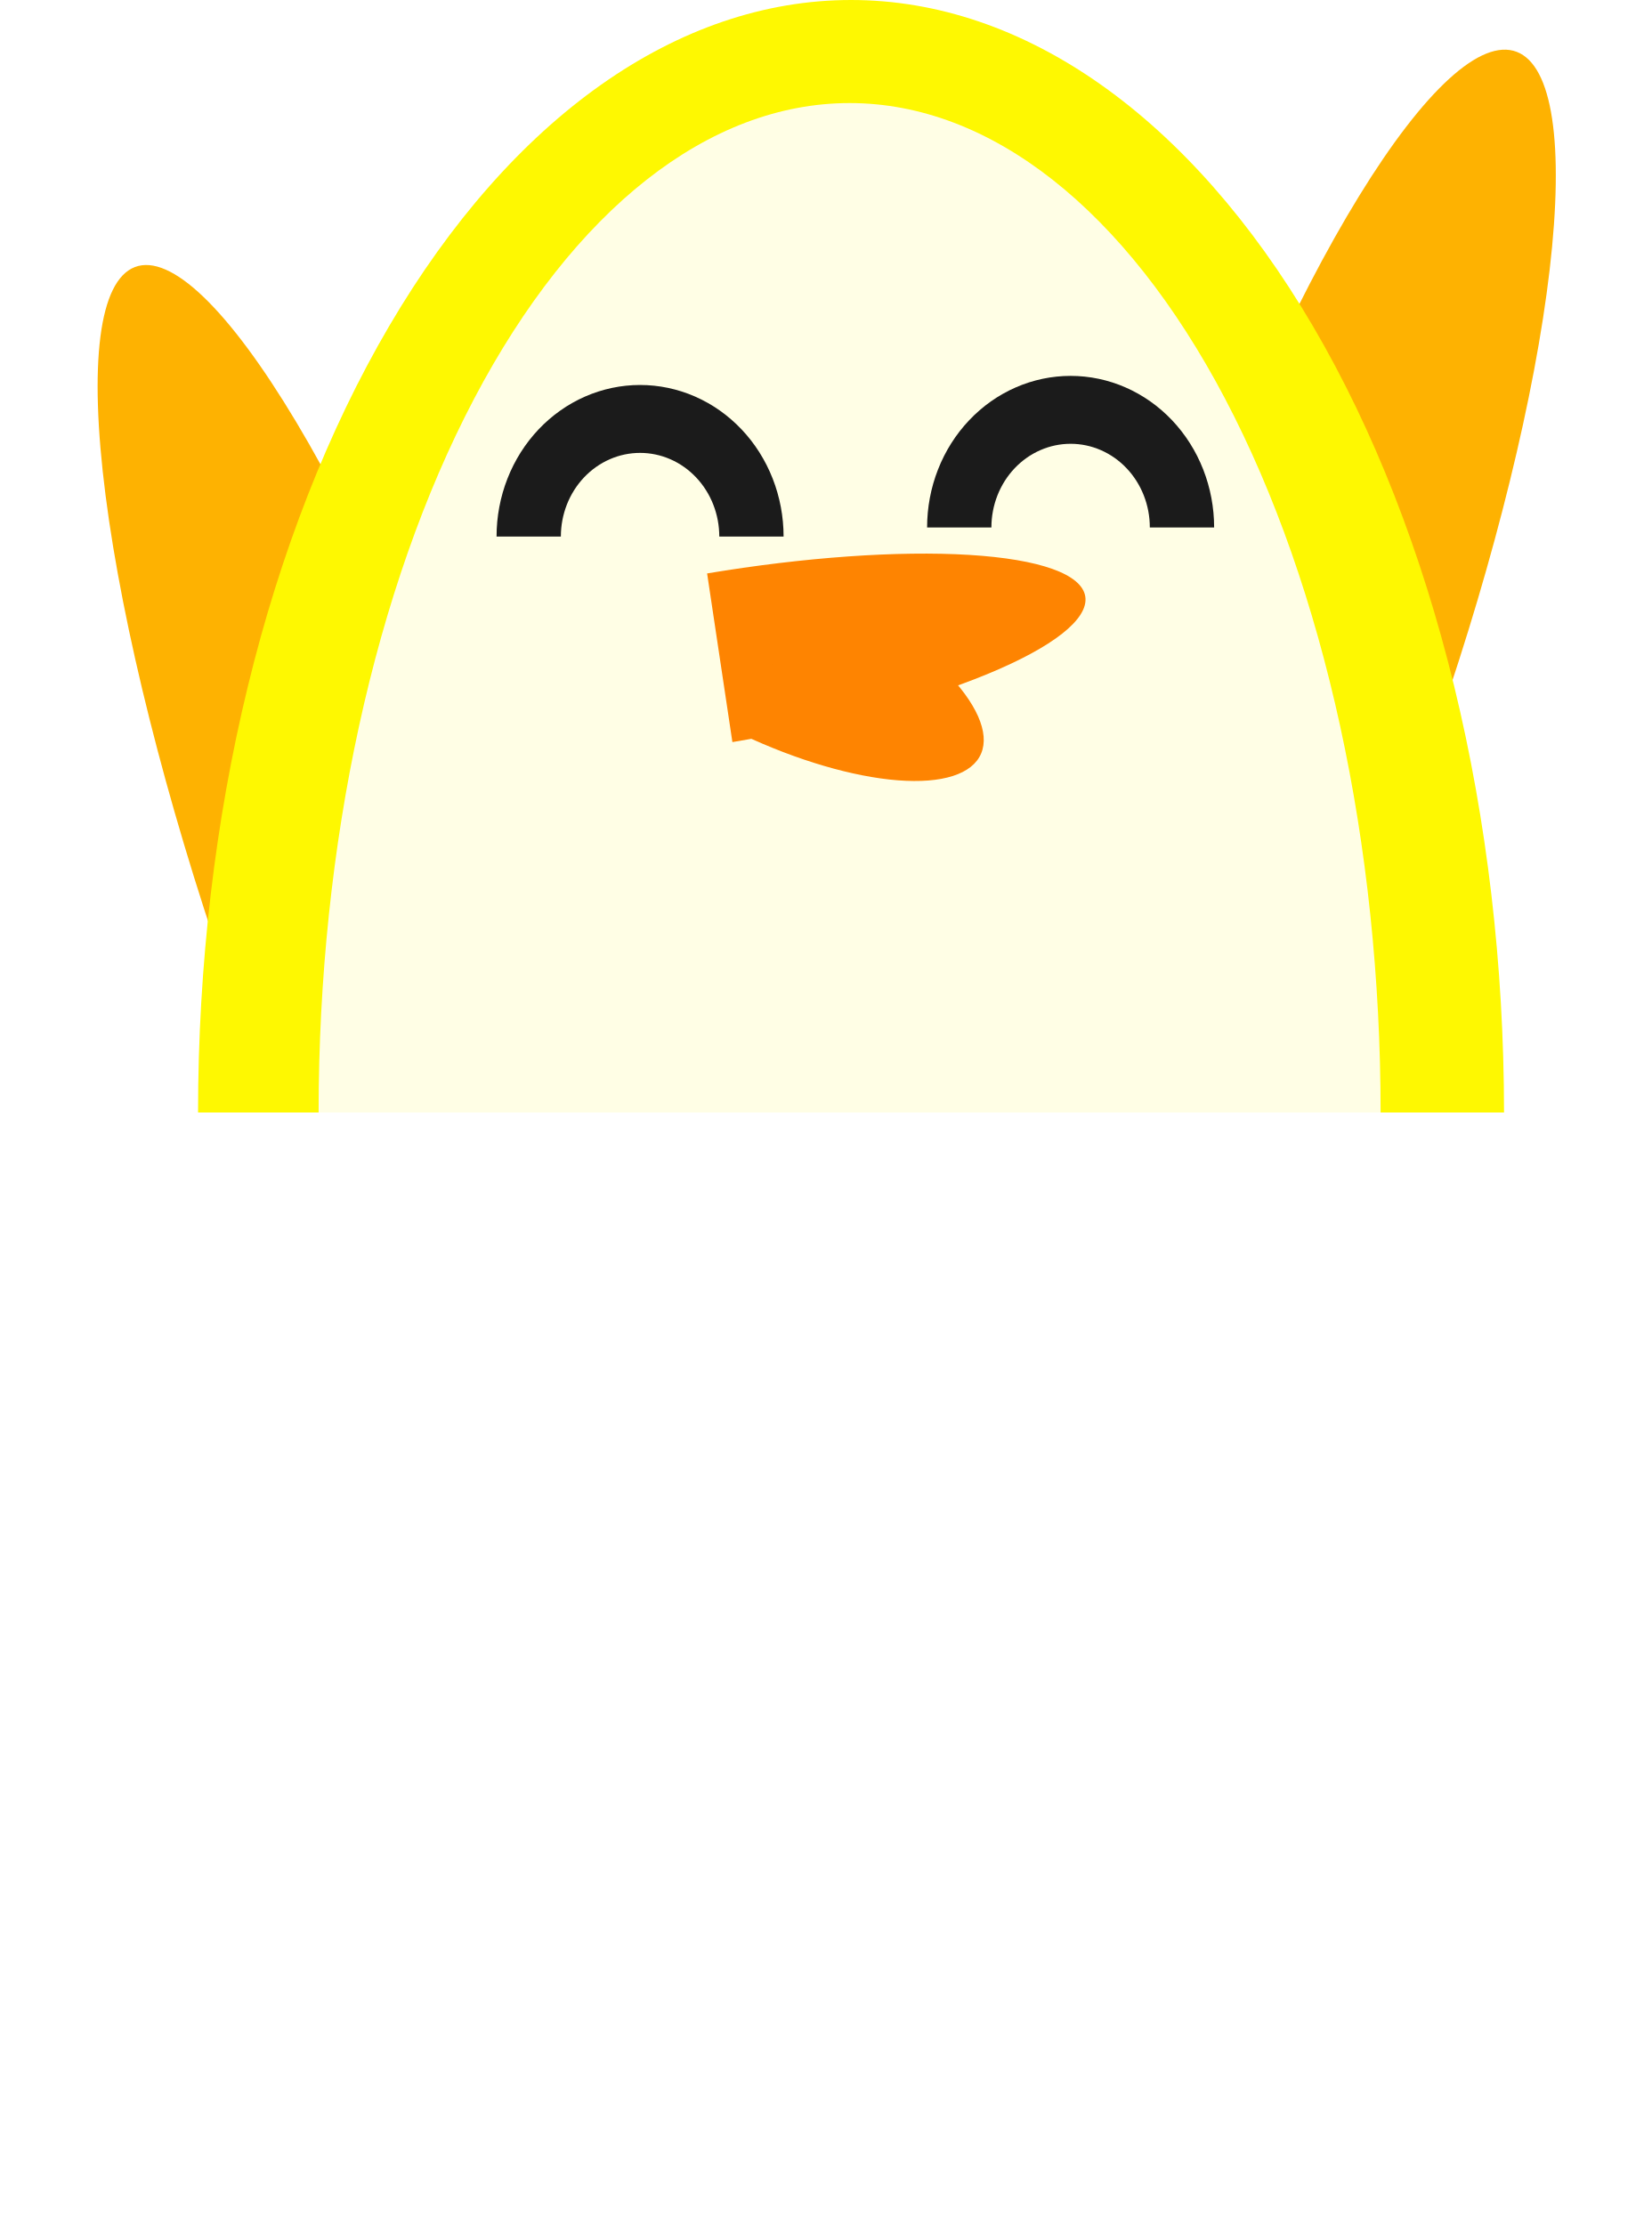
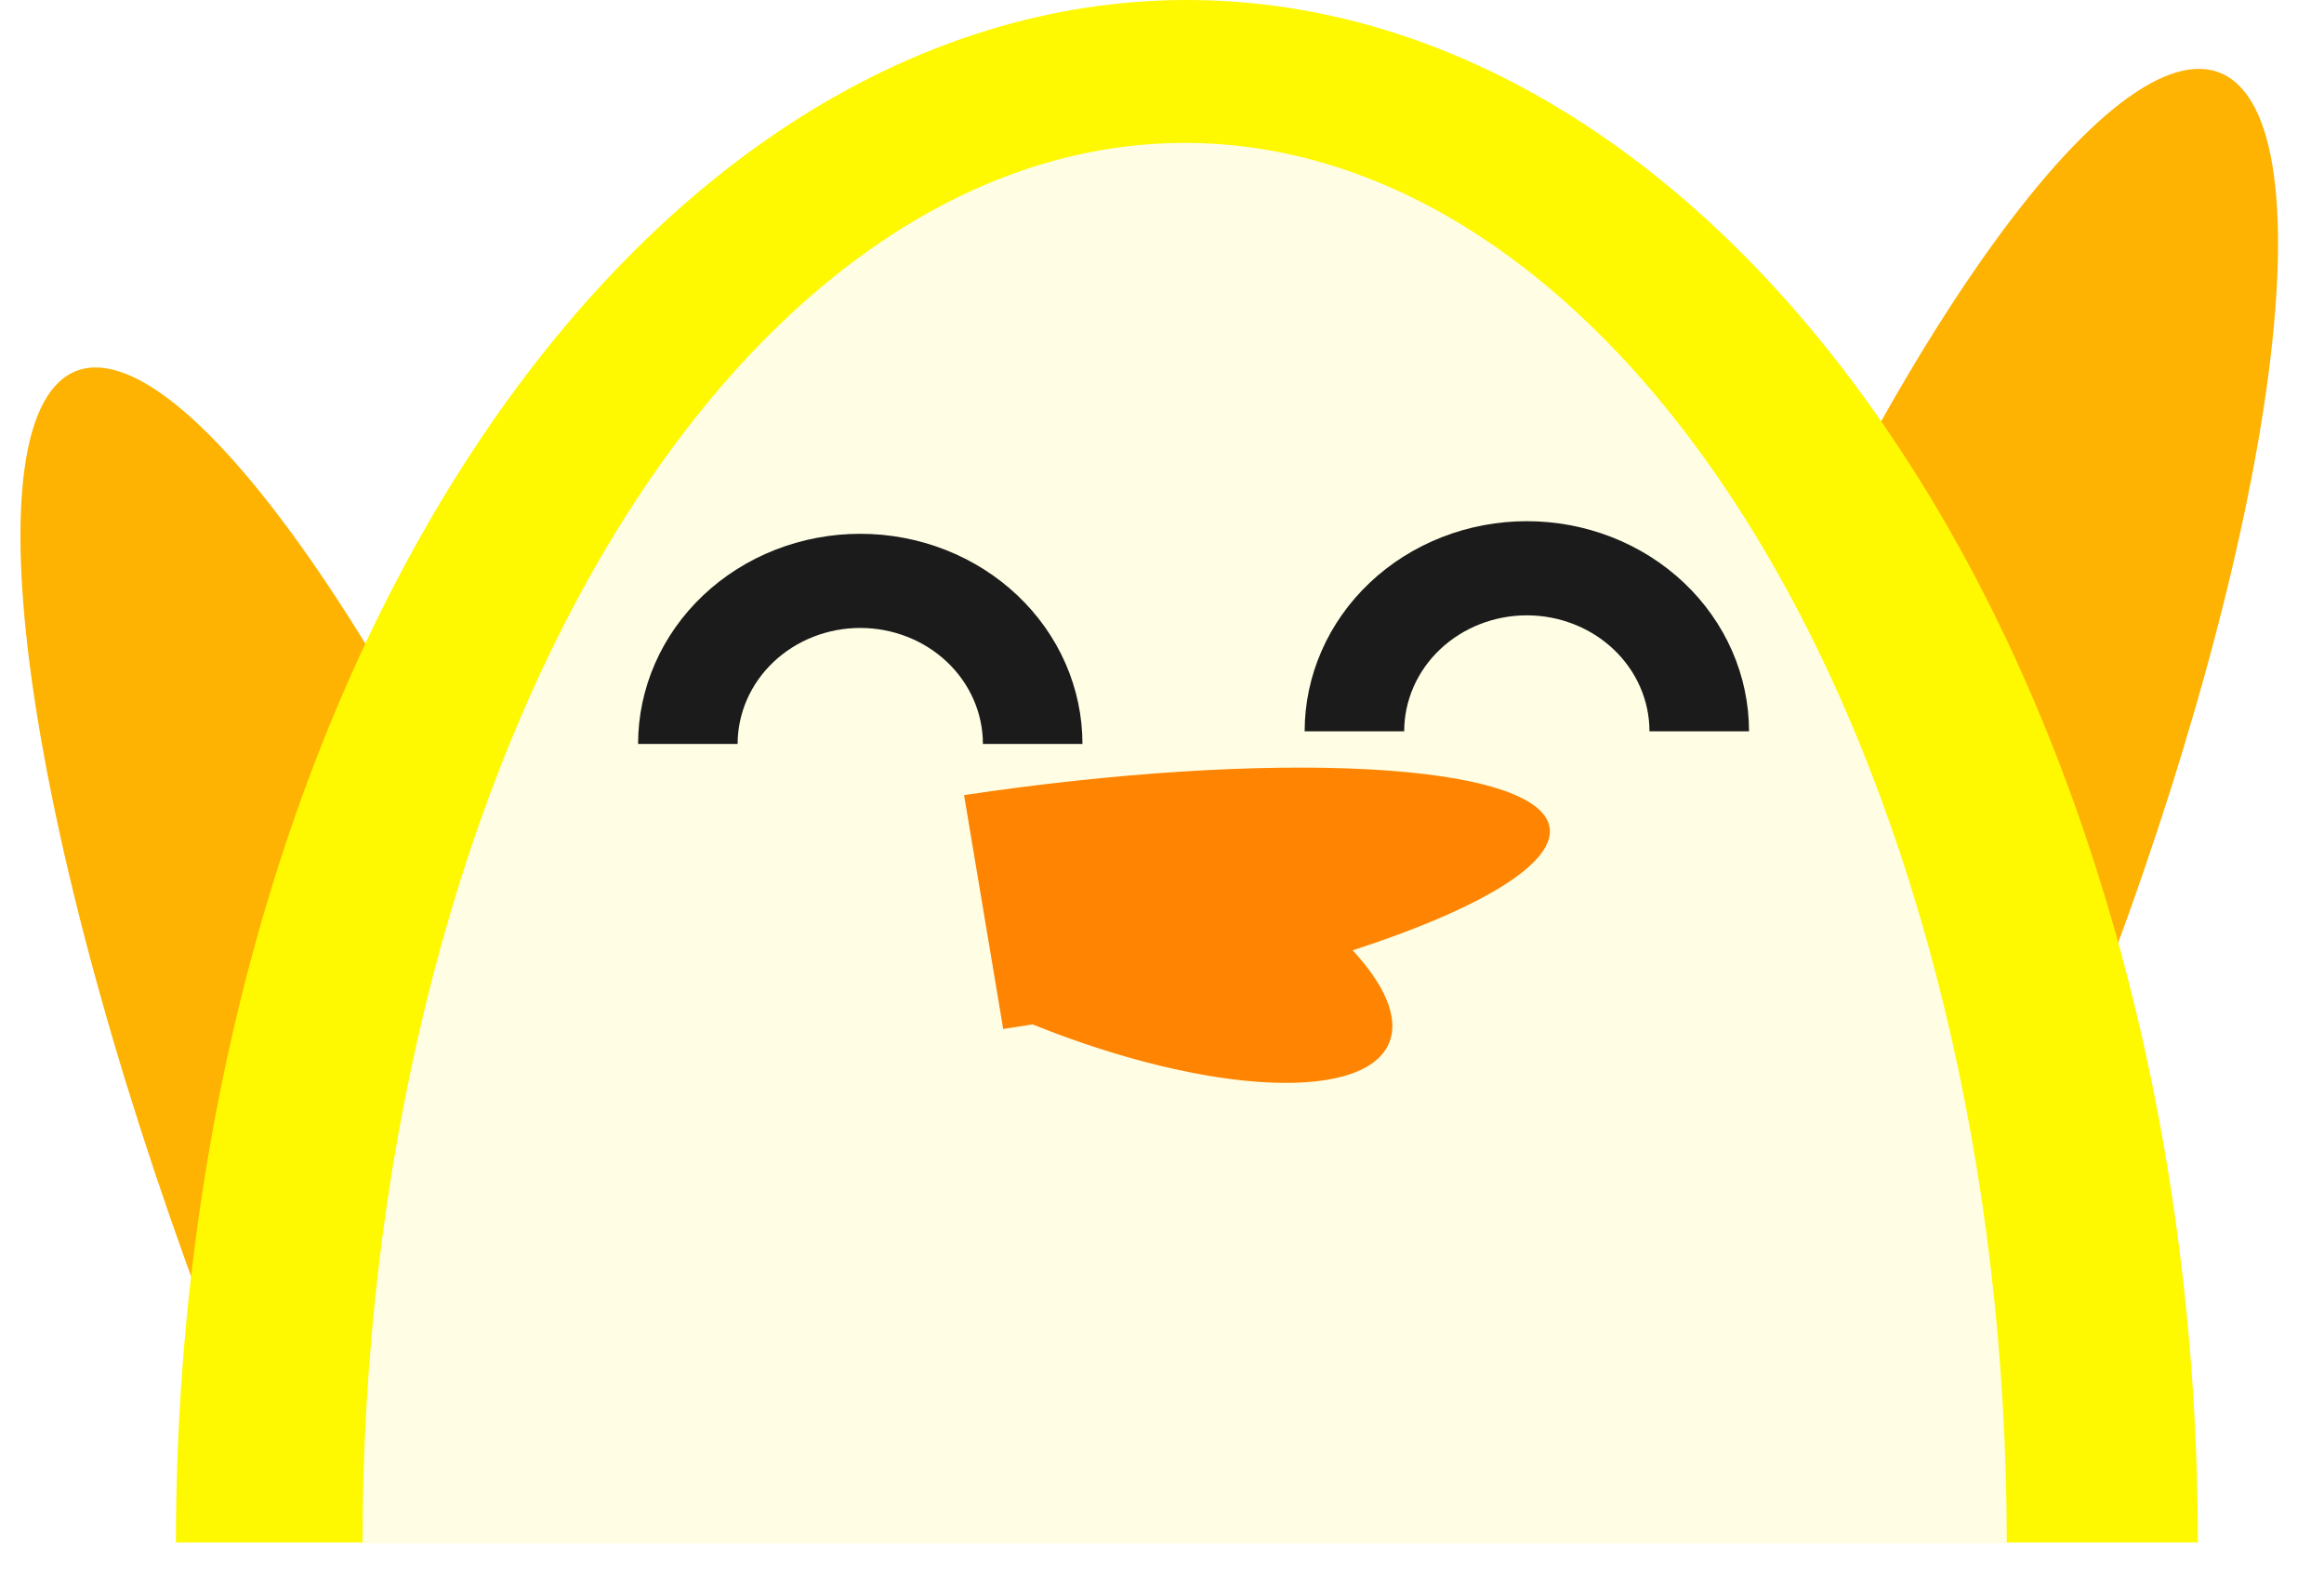
- <svg xmlns="http://www.w3.org/2000/svg" width="262" height="353" viewBox="0 0 262 353" fill="none">
-   <path d="M228.206 114.516C237.169 88.507 243.51 62.697 245.836 42.763C248.161 22.829 246.28 10.406 240.606 8.224C234.933 6.043 225.931 14.283 215.581 31.132C205.231 47.981 194.382 72.058 185.419 98.067L206.813 106.292L228.206 114.516Z" fill="#FEB201" />
-   <path d="M78.572 137.99C69.081 110.449 57.725 84.902 47.002 66.97C36.279 49.038 27.067 40.189 21.393 42.37C15.72 44.552 14.048 57.584 16.747 78.601C19.446 99.618 26.294 126.897 35.784 154.438L57.178 146.214L78.572 137.99Z" fill="#FEB201" />
-   <path d="M238.593 176.5C238.593 129.689 227.68 84.796 208.253 51.696C188.827 18.596 162.479 3.53411e-06 135.006 0C107.532 -3.53411e-06 81.184 18.596 61.758 51.696C42.331 84.796 31.418 129.689 31.418 176.5L135.006 176.5H238.593Z" fill="#FEF801" />
-   <path d="M219.014 176.5C219.014 134.026 210.139 93.292 194.342 63.258C178.545 33.225 157.119 16.352 134.778 16.352C112.437 16.352 91.011 33.224 75.214 63.258C59.417 93.292 50.542 134.026 50.542 176.5L134.778 176.5H219.014Z" fill="#FFFEE5" />
-   <path d="M112.173 90.977C127.552 88.404 142.513 87.347 153.765 88.036C165.016 88.726 171.636 91.107 172.168 94.655C172.7 98.203 167.1 102.628 156.602 106.957C146.103 111.285 131.565 115.162 116.185 117.735L114.179 104.356L112.173 90.977Z" fill="#FE8401" />
-   <path d="M128.22 91.817C136.877 95.888 144.63 101.096 149.773 106.295C154.916 111.494 157.028 116.259 155.645 119.541C154.262 122.823 149.496 124.353 142.396 123.795C135.297 123.237 126.445 120.637 117.788 116.566L123.004 104.191L128.22 91.817Z" fill="#FE8401" />
-   <path d="M124.305 85.124C124.305 81.966 123.716 78.84 122.572 75.922C121.428 73.005 119.751 70.354 117.637 68.121C115.523 65.888 113.013 64.117 110.251 62.908C107.489 61.7 104.528 61.078 101.539 61.078C98.549 61.078 95.588 61.7 92.826 62.908C90.064 64.117 87.554 65.888 85.44 68.121C83.326 70.354 81.649 73.005 80.505 75.922C79.361 78.84 78.772 81.966 78.772 85.124H88.973C88.973 83.381 89.298 81.655 89.929 80.045C90.561 78.435 91.486 76.972 92.653 75.739C93.82 74.507 95.205 73.529 96.73 72.862C98.254 72.195 99.889 71.852 101.539 71.852C103.189 71.852 104.823 72.195 106.348 72.862C107.872 73.529 109.257 74.507 110.424 75.739C111.591 76.972 112.517 78.435 113.148 80.045C113.78 81.655 114.105 83.381 114.105 85.124H124.305Z" fill="#1B1B1B" />
-   <path d="M192.605 83.681C192.605 80.523 192.016 77.396 190.872 74.479C189.728 71.561 188.051 68.911 185.937 66.678C183.823 64.445 181.313 62.674 178.551 61.465C175.789 60.257 172.828 59.635 169.838 59.635C166.849 59.635 163.888 60.257 161.126 61.465C158.364 62.674 155.854 64.445 153.74 66.678C151.626 68.911 149.949 71.561 148.805 74.479C147.661 77.396 147.072 80.523 147.072 83.681H157.272C157.272 81.938 157.597 80.212 158.229 78.602C158.86 76.992 159.786 75.529 160.953 74.296C162.12 73.064 163.505 72.086 165.03 71.419C166.554 70.752 168.188 70.409 169.838 70.409C171.488 70.409 173.123 70.752 174.647 71.419C176.172 72.086 177.557 73.064 178.724 74.296C179.891 75.529 180.816 76.992 181.448 78.602C182.079 80.212 182.404 81.938 182.404 83.681H192.605Z" fill="#1B1B1B" />
+ <svg xmlns="http://www.w3.org/2000/svg" fill="none" viewBox="35.164 0 625.316 423.256" style="max-height: 500px" width="625.316" height="423.256">
+   <path fill="#FEB201" d="M599.259 269.258C622.794 208.104 639.447 147.417 645.554 100.548C651.661 53.678 646.721 24.466 631.822 19.338C616.922 14.209 593.283 33.584 566.106 73.2C538.928 112.816 510.437 169.429 486.902 230.583L543.08 249.921L599.259 269.258Z" />
+   <path fill="#FEB201" d="M206.325 324.452C181.403 259.695 151.583 199.628 123.425 157.465C95.267 115.301 71.078 94.496 56.178 99.624C41.279 104.753 36.89 135.396 43.977 184.812C51.064 234.229 69.046 298.37 93.968 363.127L150.147 343.789L206.325 324.452Z" />
+   <path fill="#FEF801" d="M626.535 415C626.535 304.935 597.876 199.378 546.863 121.551C495.85 43.723 426.662 8.30967e-06 354.519 0C282.375 -8.30966e-06 213.187 43.723 162.174 121.551C111.161 199.378 82.502 304.935 82.502 415L354.519 415H626.535Z" />
+   <path fill="#FFFEE5" d="M575.121 415C575.121 315.132 551.816 219.355 510.333 148.737C468.85 78.12 412.587 38.447 353.921 38.447C295.255 38.447 238.992 78.12 197.509 148.737C156.026 219.354 132.721 315.132 132.721 415L353.921 415H575.121Z" />
+   <path fill="#FE8401" d="M294.561 213.913C334.947 207.863 374.233 205.376 403.779 206.998C433.324 208.619 450.707 214.218 452.104 222.56C453.501 230.903 438.798 241.308 411.229 251.484C383.66 261.661 345.483 270.777 305.097 276.827L299.829 245.37L294.561 213.913Z" />
+   <path fill="#FE8401" d="M336.7 215.886C359.433 225.458 379.791 237.704 393.297 249.929C406.802 262.153 412.349 273.356 408.716 281.073C405.083 288.79 392.569 292.388 373.925 291.076C355.282 289.764 332.038 283.649 309.305 274.077L323.002 244.982L336.7 215.886Z" />
+   <path fill="#1B1B1B" d="M326.42 200.15C326.42 192.725 324.874 185.373 321.87 178.513C318.865 171.653 314.461 165.421 308.91 160.17C303.359 154.92 296.768 150.756 289.515 147.914C282.261 145.073 274.487 143.61 266.636 143.61C258.785 143.61 251.011 145.073 243.758 147.914C236.505 150.756 229.914 154.92 224.363 160.17C218.811 165.421 214.408 171.653 211.403 178.513C208.399 185.373 206.853 192.725 206.853 200.15H233.639C233.639 196.052 234.492 191.994 236.151 188.207C237.809 184.421 240.239 180.981 243.304 178.083C246.368 175.185 250.005 172.887 254.009 171.318C258.012 169.75 262.303 168.943 266.636 168.943C270.97 168.943 275.261 169.75 279.264 171.318C283.268 172.887 286.905 175.185 289.969 178.083C293.033 180.981 295.464 184.421 297.122 188.207C298.781 191.994 299.634 196.052 299.634 200.15H326.42Z" />
+   <path fill="#1B1B1B" d="M505.772 196.757C505.772 189.332 504.225 181.98 501.221 175.121C498.217 168.261 493.813 162.028 488.262 156.778C482.71 151.528 476.12 147.363 468.866 144.522C461.613 141.68 453.839 140.218 445.988 140.218C438.137 140.218 430.363 141.68 423.11 144.522C415.856 147.363 409.266 151.528 403.714 156.778C398.163 162.028 393.759 168.261 390.755 175.121C387.75 181.98 386.204 189.332 386.204 196.757H412.99C412.99 192.659 413.844 188.601 415.502 184.815C417.16 181.029 419.591 177.588 422.655 174.691C425.719 171.793 429.357 169.494 433.36 167.926C437.364 166.358 441.655 165.55 445.988 165.55C450.321 165.55 454.612 166.358 458.616 167.926C462.619 169.494 466.257 171.793 469.321 174.691C472.385 177.588 474.816 181.029 476.474 184.815C478.132 188.601 478.986 192.659 478.986 196.757H505.772Z" />
</svg>
